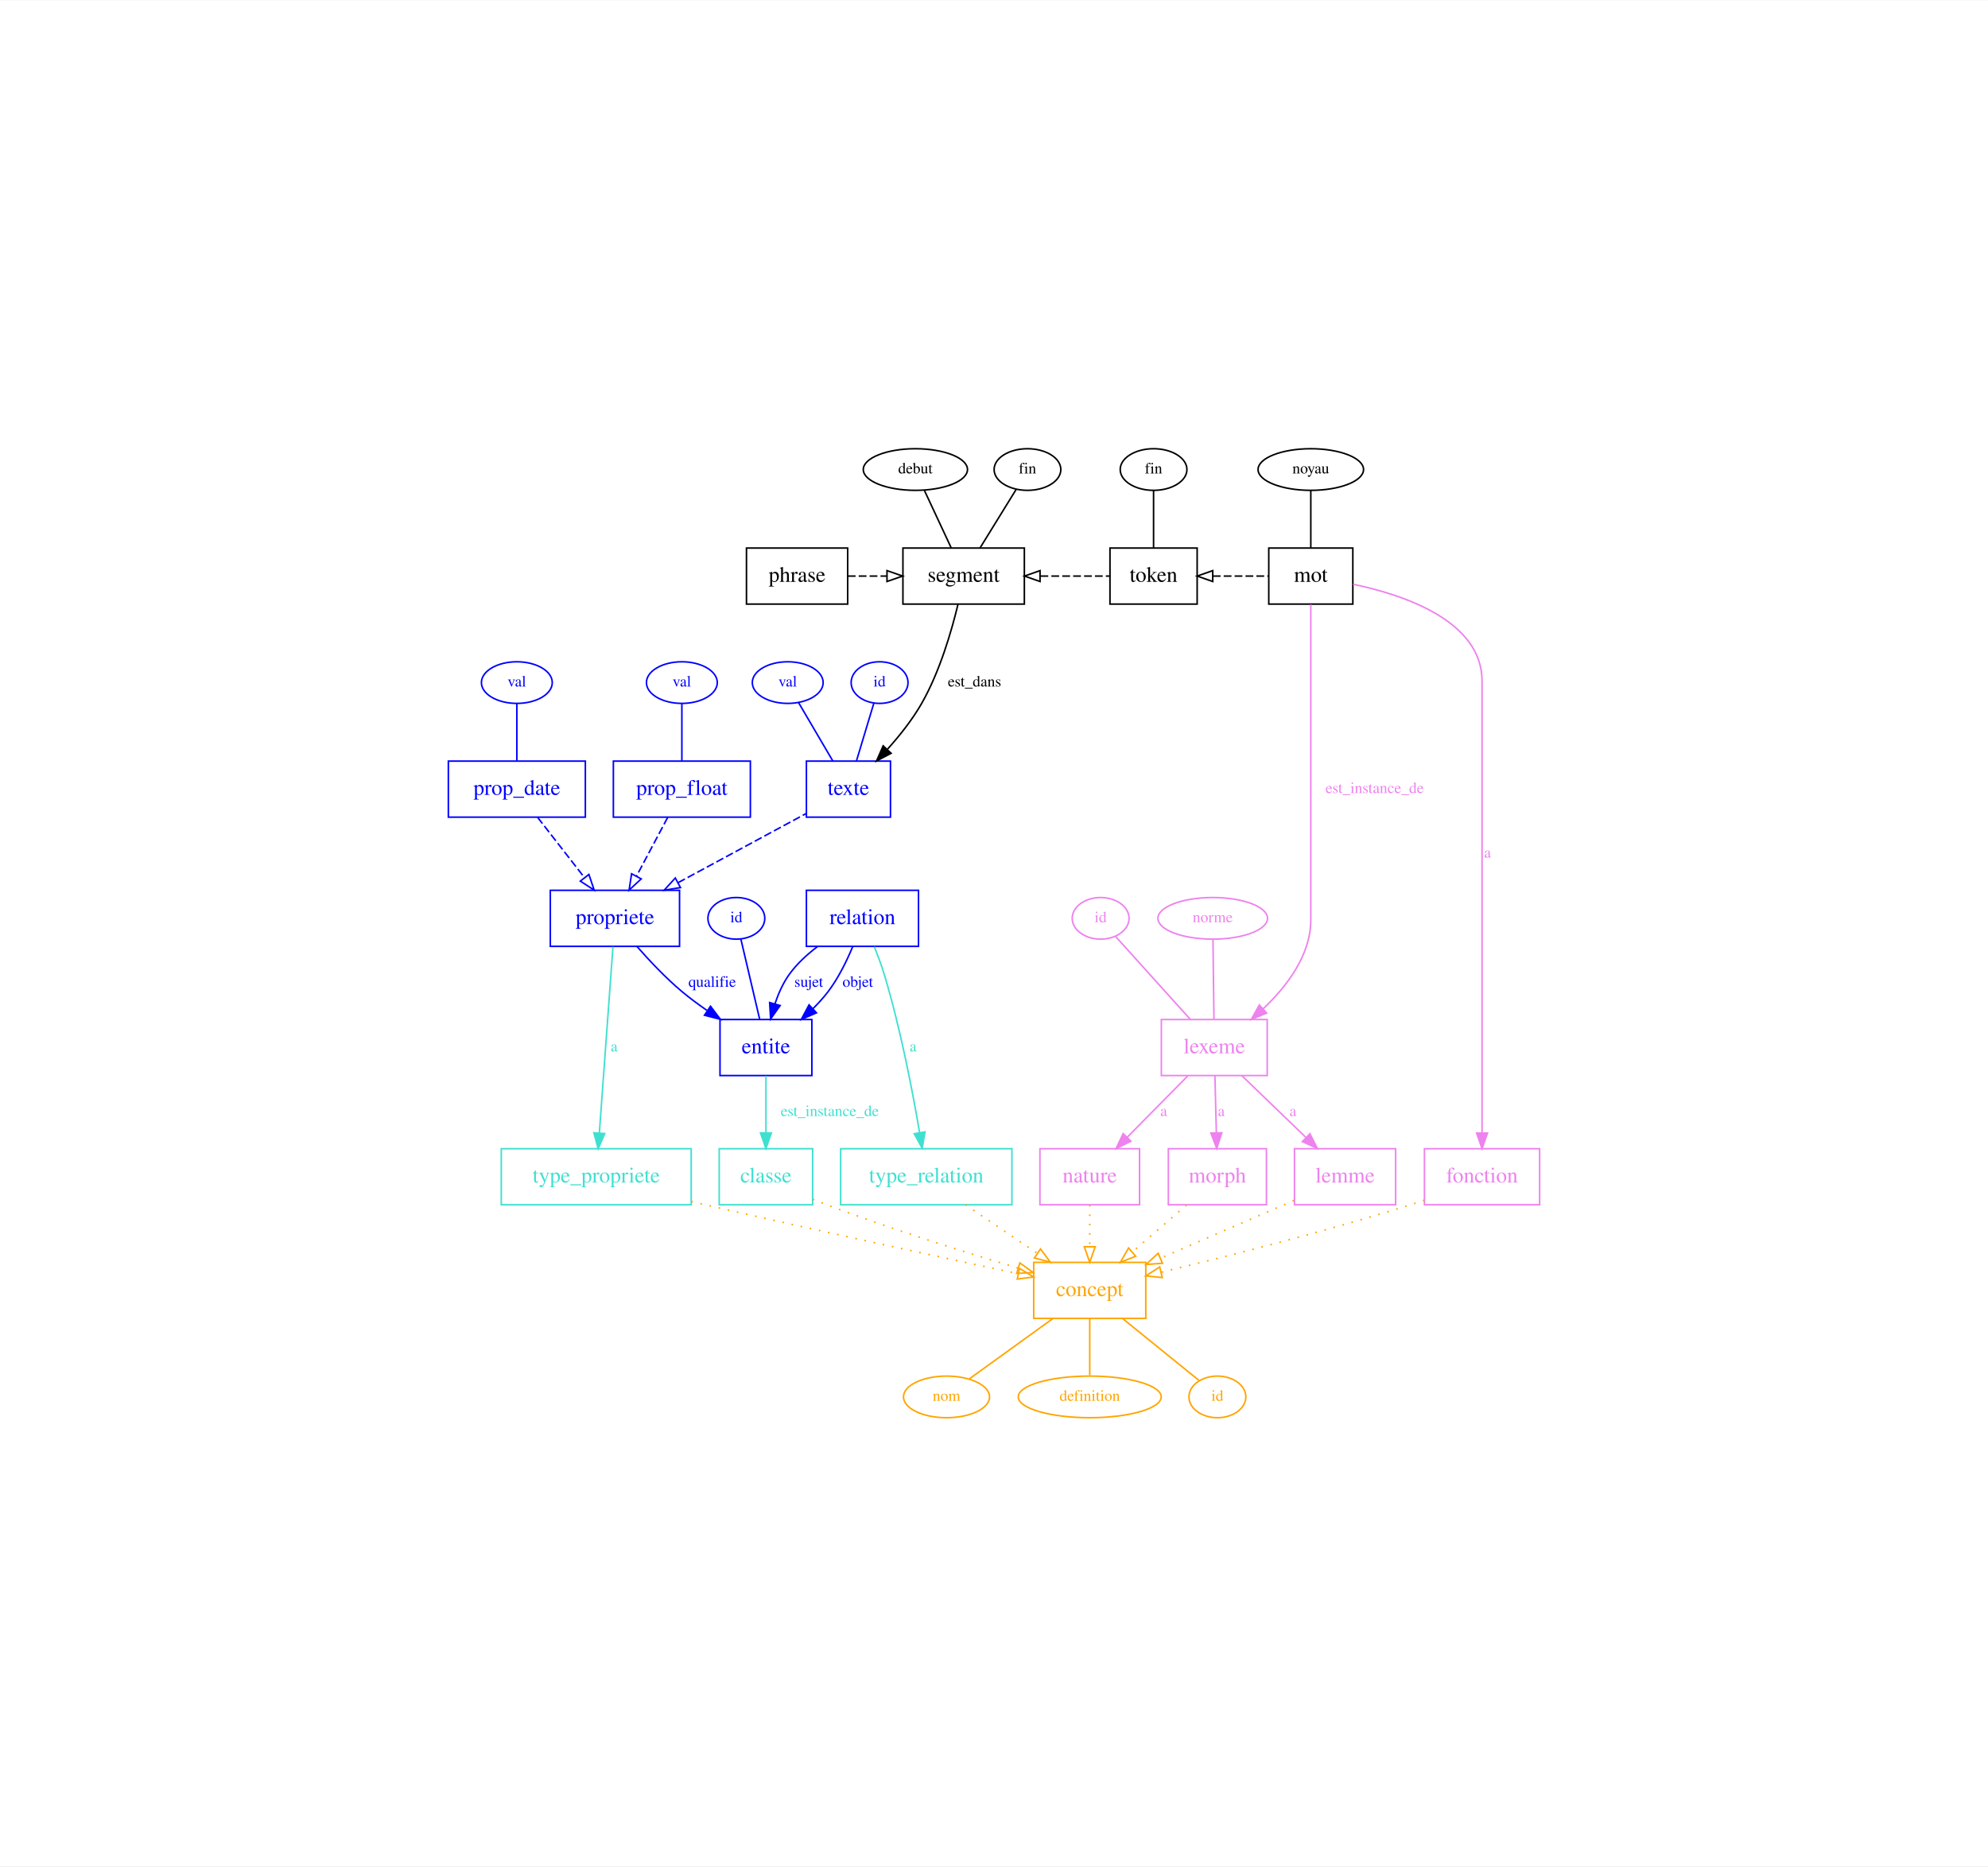
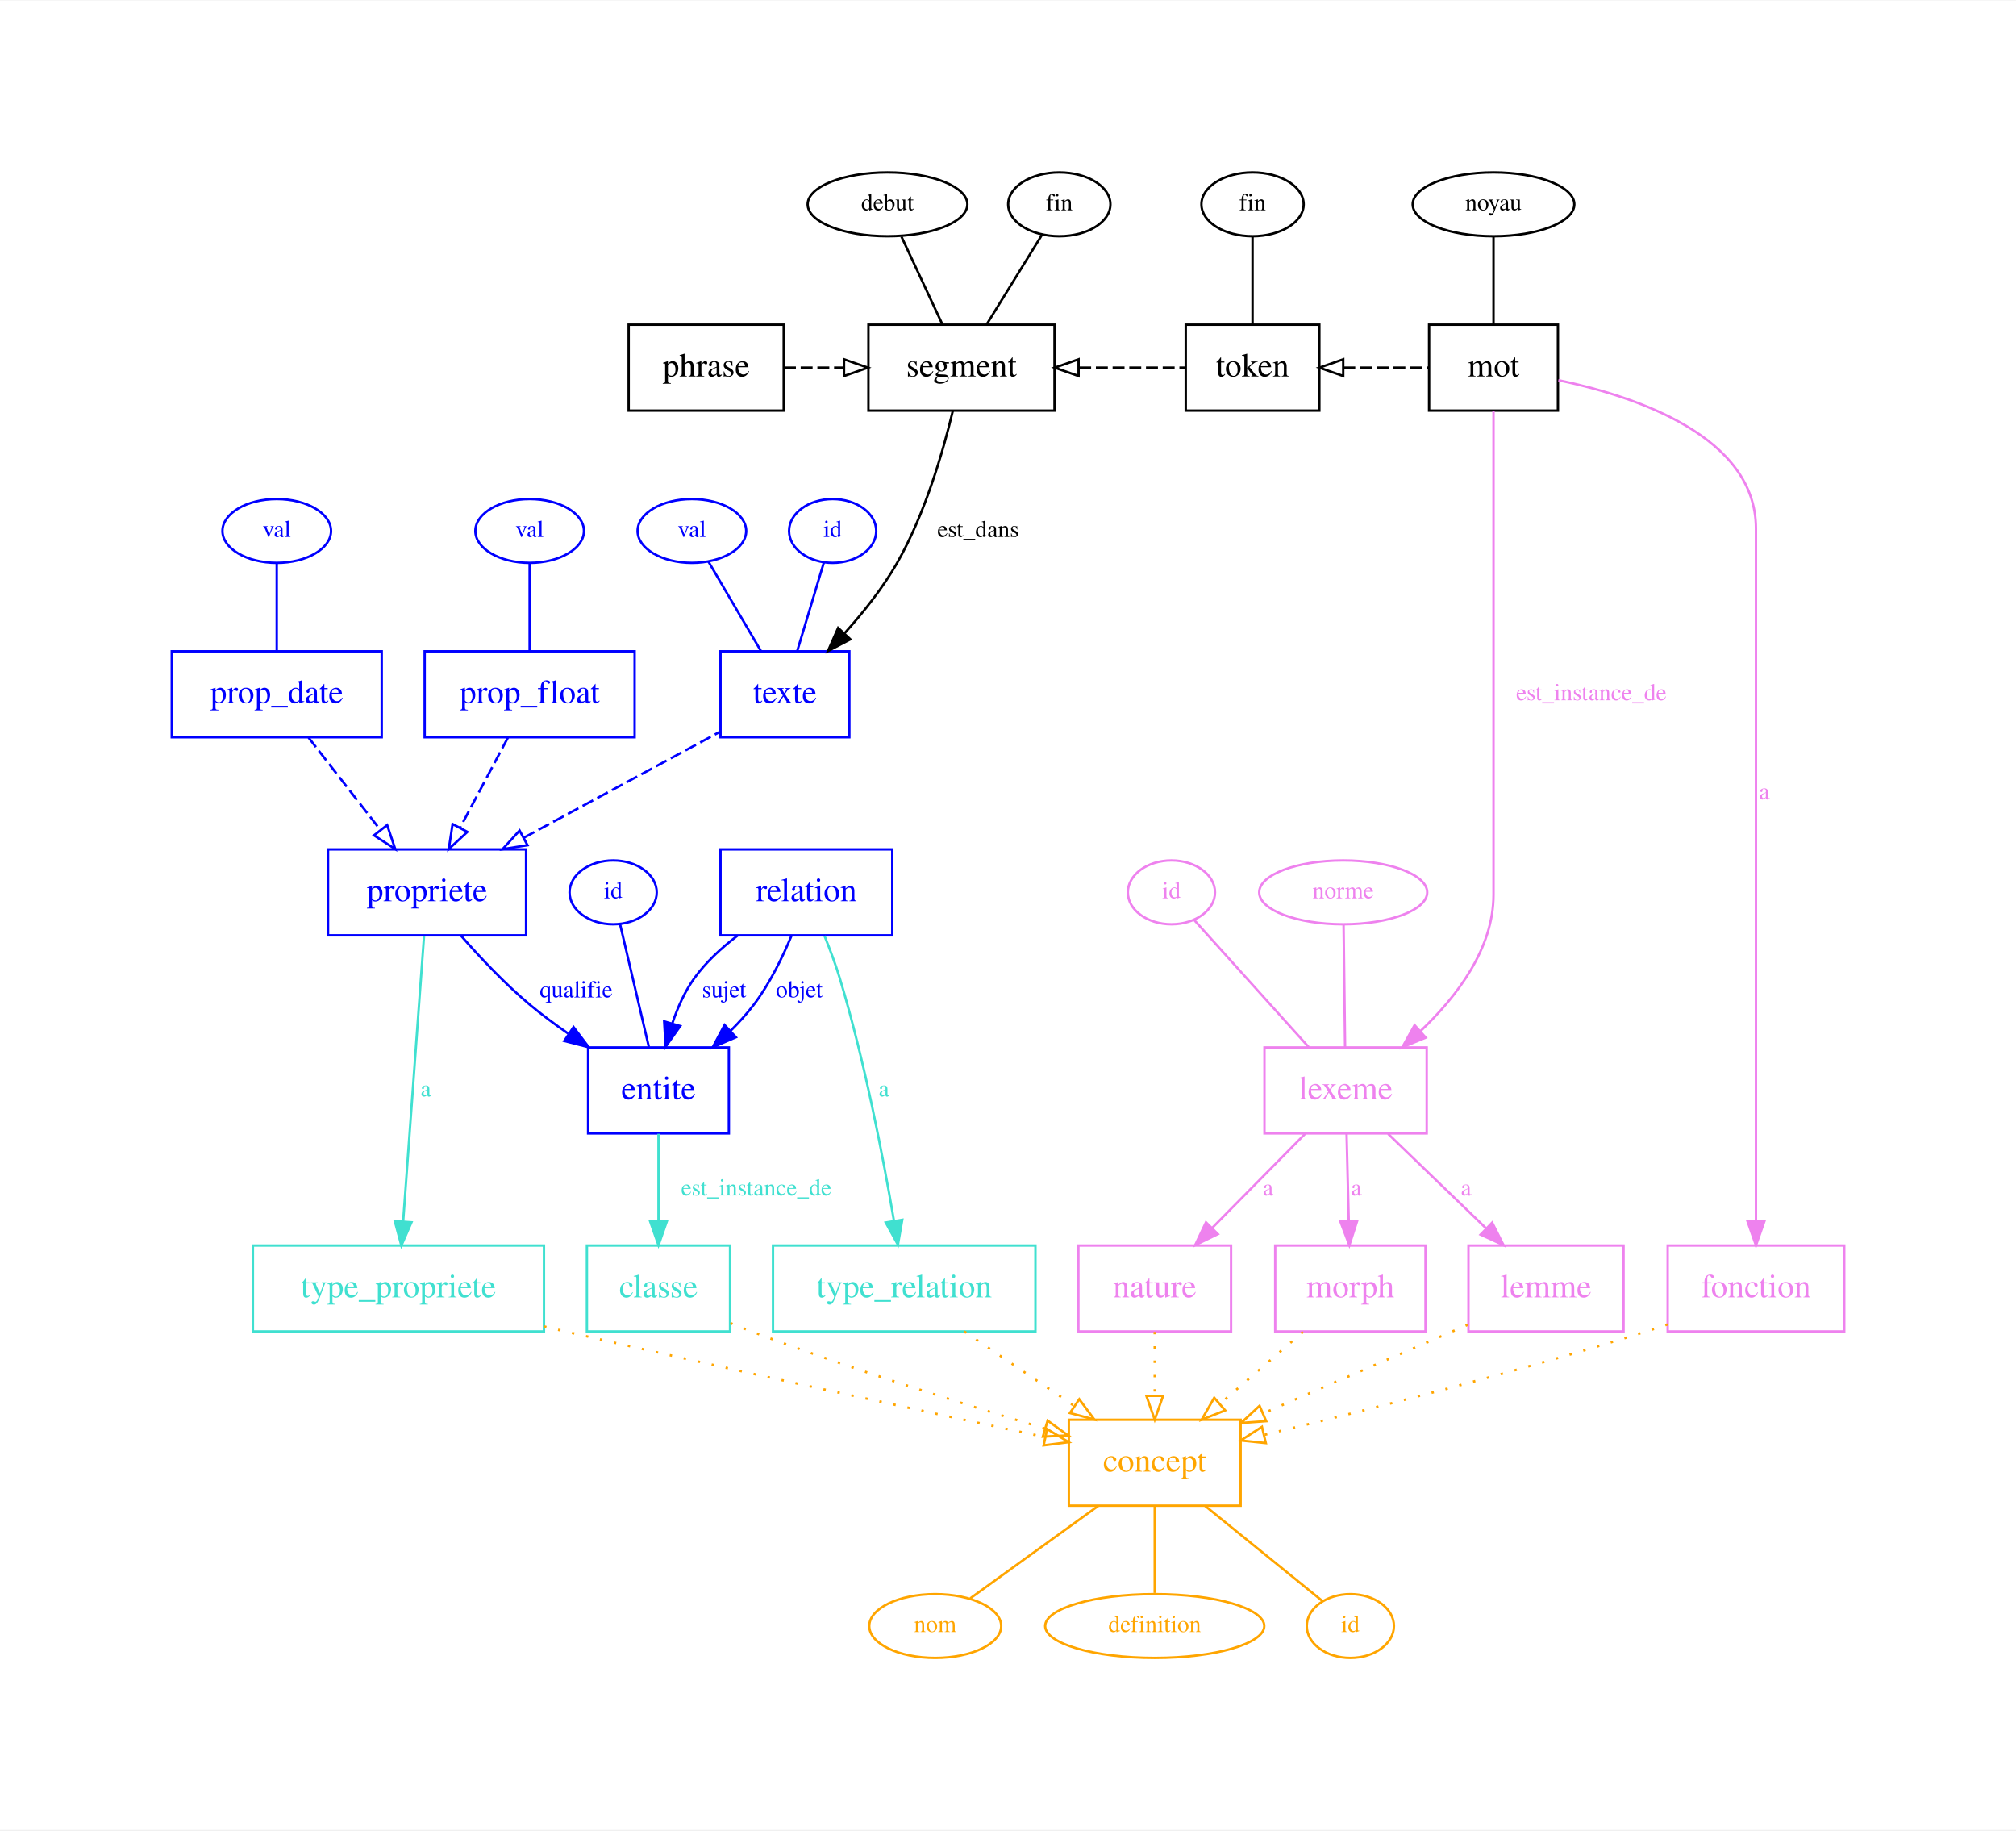
- <svg xmlns="http://www.w3.org/2000/svg" width="1277pt" height="1199pt" viewBox="0.00 0.00 1277.00 1198.61">
-   <g id="graph0" class="graph" transform="scale(1 1) rotate(0) translate(288 910.61)">
-     <polygon fill="white" stroke="transparent" points="-288,288 -288,-910.61 989,-910.61 989,288 -288,288" />
+ <svg xmlns="http://www.w3.org/2000/svg" width="845pt" height="767pt" viewBox="0.00 0.00 845.00 766.61">
+   <g id="graph0" class="graph" transform="scale(1 1) rotate(0) translate(72 694.61)">
+     <polygon fill="white" stroke="transparent" points="-72,72 -72,-694.61 773,-694.61 773,72 -72,72" />
    <g id="node1" class="node">
      <polygon fill="none" stroke="turquoise" points="234,-172.87 174,-172.87 174,-136.87 234,-136.87 234,-172.87" />
      <text text-anchor="middle" x="204" y="-151.17" font-family="Times,serif" font-size="14.00" fill="turquoise">classe</text>
    </g>
    <g id="node17" class="node">
      <polygon fill="none" stroke="orange" points="448,-99.87 376,-99.87 376,-63.87 448,-63.87 448,-99.87" />
      <text text-anchor="middle" x="412" y="-78.17" font-family="Times,serif" font-size="14.00" fill="orange">concept</text>
    </g>
    <g id="edge3" class="edge">
      <path fill="none" stroke="orange" stroke-dasharray="1,5" d="M234.11,-140.38C237.1,-139.16 240.1,-137.96 243,-136.87 284.06,-121.41 331.75,-106.43 365.98,-96.19" />
      <polygon fill="none" stroke="orange" points="367.11,-99.51 375.7,-93.3 365.12,-92.8 367.11,-99.51" />
    </g>
    <g id="node2" class="node">
      <polygon fill="none" stroke="turquoise" points="362,-172.87 252,-172.87 252,-136.87 362,-136.87 362,-172.87" />
      <text text-anchor="middle" x="307" y="-151.17" font-family="Times,serif" font-size="14.00" fill="turquoise">type_relation</text>
    </g>
    <g id="edge1" class="edge">
      <path fill="none" stroke="orange" stroke-dasharray="1,5" d="M332.15,-136.86C345.95,-127.54 363.24,-115.84 378.2,-105.73" />
      <polygon fill="none" stroke="orange" points="380.37,-108.48 386.69,-99.98 376.45,-102.69 380.37,-108.48" />
    </g>
    <g id="node3" class="node">
      <polygon fill="none" stroke="turquoise" points="156,-172.87 34,-172.87 34,-136.87 156,-136.87 156,-172.87" />
      <text text-anchor="middle" x="95" y="-151.17" font-family="Times,serif" font-size="14.00" fill="turquoise">type_propriete</text>
    </g>
    <g id="edge2" class="edge">
      <path fill="none" stroke="orange" stroke-dasharray="1,5" d="M156.06,-138.95C159.08,-138.24 162.08,-137.54 165,-136.87 235.03,-120.71 316.51,-103.14 366.15,-92.56" />
      <polygon fill="none" stroke="orange" points="366.89,-95.98 375.94,-90.48 365.44,-89.14 366.89,-95.98" />
    </g>
    <g id="node4" class="node">
      <polygon fill="none" stroke="violet" points="444,-172.87 380,-172.87 380,-136.87 444,-136.87 444,-172.87" />
      <text text-anchor="middle" x="412" y="-151.17" font-family="Times,serif" font-size="14.00" fill="violet">nature</text>
    </g>
    <g id="edge4" class="edge">
      <path fill="none" stroke="orange" stroke-dasharray="1,5" d="M412,-136.68C412,-128.66 412,-118.92 412,-109.94" />
      <polygon fill="none" stroke="orange" points="415.5,-109.9 412,-99.9 408.5,-109.9 415.5,-109.9" />
    </g>
    <g id="node5" class="node">
      <polygon fill="none" stroke="violet" points="701,-172.87 627,-172.87 627,-136.87 701,-136.87 701,-172.87" />
      <text text-anchor="middle" x="664" y="-151.17" font-family="Times,serif" font-size="14.00" fill="violet">fonction</text>
    </g>
    <g id="edge5" class="edge">
      <path fill="none" stroke="orange" stroke-dasharray="1,5" d="M626.95,-139.82C623.93,-138.79 620.92,-137.79 618,-136.87 563.6,-119.73 499.95,-103.64 457.96,-93.55" />
      <polygon fill="none" stroke="orange" points="458.57,-90.1 448.03,-91.19 456.94,-96.91 458.57,-90.1" />
    </g>
    <g id="node6" class="node">
      <polygon fill="none" stroke="violet" points="525.5,-172.87 462.5,-172.87 462.5,-136.87 525.5,-136.87 525.5,-172.87" />
      <text text-anchor="middle" x="494" y="-151.17" font-family="Times,serif" font-size="14.00" fill="violet">morph</text>
    </g>
    <g id="edge6" class="edge">
      <path fill="none" stroke="orange" stroke-dasharray="1,5" d="M474.15,-136.68C463.67,-127.61 450.66,-116.35 439.26,-106.47" />
      <polygon fill="none" stroke="orange" points="441.52,-103.8 431.67,-99.9 436.94,-109.09 441.52,-103.8" />
    </g>
    <g id="node7" class="node">
      <polygon fill="none" stroke="black" points="370,-558.74 292,-558.74 292,-522.74 370,-522.74 370,-558.74" />
      <text text-anchor="middle" x="331" y="-537.04" font-family="Times,serif" font-size="14.00">segment</text>
    </g>
    <g id="node8" class="node">
      <polygon fill="none" stroke="black" points="481,-558.74 425,-558.74 425,-522.74 481,-522.74 481,-558.74" />
      <text text-anchor="middle" x="453" y="-537.04" font-family="Times,serif" font-size="14.00">token</text>
    </g>
    <g id="edge17" class="edge">
      <path fill="none" stroke="black" stroke-dasharray="5,2" d="M380.34,-540.74C395.17,-540.74 409.99,-540.74 424.82,-540.74" />
      <polygon fill="none" stroke="black" points="380.08,-537.24 370.08,-540.74 380.08,-544.24 380.08,-537.24" />
    </g>
    <g id="node11" class="node">
      <polygon fill="none" stroke="blue" points="284,-421.87 230,-421.87 230,-385.87 284,-385.87 284,-421.87" />
      <text text-anchor="middle" x="257" y="-400.17" font-family="Times,serif" font-size="14.00" fill="blue">texte</text>
    </g>
    <g id="edge15" class="edge">
      <path fill="none" stroke="black" d="M327.34,-522.51C323.27,-505.55 315.68,-479.3 304,-458.87 298.05,-448.46 289.91,-438.23 282.08,-429.52" />
      <polygon fill="black" stroke="black" points="284.42,-426.9 275.04,-421.98 279.31,-431.68 284.42,-426.9" />
      <text text-anchor="middle" x="338" y="-469.81" font-family="Times,serif" font-size="10.00">est_dans</text>
    </g>
    <g id="node14" class="node">
      <ellipse fill="none" stroke="blue" cx="218" cy="-472.31" rx="22.76" ry="13.37" />
      <text text-anchor="middle" x="218" y="-469.81" font-family="Times,serif" font-size="10.00" fill="blue">val</text>
    </g>
    <g id="edge40" class="edge">
      <path fill="none" stroke="transparent" d="M301.9,-522.63C283.47,-511.8 259.91,-497.95 242.45,-487.68" />
      <polygon fill="transparent" stroke="transparent" points="243.85,-484.44 233.45,-482.39 240.3,-490.47 243.85,-484.44" />
    </g>
    <g id="node10" class="node">
      <polygon fill="none" stroke="black" points="581,-558.74 527,-558.74 527,-522.74 581,-522.74 581,-558.74" />
      <text text-anchor="middle" x="554" y="-537.04" font-family="Times,serif" font-size="14.00">mot</text>
    </g>
    <g id="edge18" class="edge">
      <path fill="none" stroke="black" stroke-dasharray="5,2" d="M491.05,-540.74C503.01,-540.74 514.96,-540.74 526.91,-540.74" />
      <polygon fill="none" stroke="black" points="491.01,-537.24 481.01,-540.74 491.01,-544.24 491.01,-537.24" />
    </g>
    <g id="node9" class="node">
      <polygon fill="none" stroke="black" points="256.5,-558.74 191.5,-558.74 191.5,-522.74 256.5,-522.74 256.5,-558.74" />
      <text text-anchor="middle" x="224" y="-537.04" font-family="Times,serif" font-size="14.00">phrase</text>
    </g>
    <g id="edge16" class="edge">
      <path fill="none" stroke="black" stroke-dasharray="5,2" d="M256.6,-540.74C264.93,-540.74 273.27,-540.74 281.6,-540.74" />
      <polygon fill="none" stroke="black" points="281.77,-544.24 291.77,-540.74 281.77,-537.24 281.77,-544.24" />
    </g>
    <g id="edge19" class="edge">
      <path fill="none" stroke="violet" d="M581.19,-535.49C613.77,-528.67 664,-511.9 664,-473.31 664,-473.31 664,-473.31 664,-236.87 664,-218.93 664,-198.76 664,-183.03" />
      <polygon fill="violet" stroke="violet" points="667.5,-182.94 664,-172.94 660.5,-182.94 667.5,-182.94" />
      <text text-anchor="middle" x="667.5" y="-359.87" font-family="Times,serif" font-size="10.00" fill="violet">a</text>
    </g>
    <g id="node22" class="node">
      <polygon fill="none" stroke="violet" points="526,-255.87 458,-255.87 458,-219.87 526,-219.87 526,-255.87" />
      <text text-anchor="middle" x="492" y="-234.17" font-family="Times,serif" font-size="14.00" fill="violet">lexeme</text>
    </g>
    <g id="edge23" class="edge">
      <path fill="none" stroke="violet" d="M554,-522.53C554,-509.12 554,-490.03 554,-473.31 554,-473.31 554,-473.31 554,-319.87 554,-297.35 538.7,-277.21 523.3,-262.65" />
      <polygon fill="violet" stroke="violet" points="525.59,-260 515.79,-255.96 520.93,-265.23 525.59,-260" />
      <text text-anchor="middle" x="595" y="-401.37" font-family="Times,serif" font-size="10.00" fill="violet">est_instance_de</text>
    </g>
    <g id="node12" class="node">
      <polygon fill="none" stroke="blue" points="88,-421.87 0,-421.87 0,-385.87 88,-385.87 88,-421.87" />
      <text text-anchor="middle" x="44" y="-400.17" font-family="Times,serif" font-size="14.00" fill="blue">prop_date</text>
    </g>
    <g id="node20" class="node">
      <polygon fill="none" stroke="blue" points="148.5,-338.87 65.5,-338.87 65.5,-302.87 148.5,-302.87 148.5,-338.87" />
      <text text-anchor="middle" x="107" y="-317.17" font-family="Times,serif" font-size="14.00" fill="blue">propriete</text>
    </g>
    <g id="edge25" class="edge">
      <path fill="none" stroke="blue" stroke-dasharray="5,2" d="M57.36,-385.69C66.05,-374.52 77.53,-359.77 87.26,-347.25" />
      <polygon fill="none" stroke="blue" points="90.28,-349.07 93.66,-339.02 84.76,-344.77 90.28,-349.07" />
    </g>
    <g id="node13" class="node">
      <polygon fill="none" stroke="blue" points="194,-421.87 106,-421.87 106,-385.87 194,-385.87 194,-421.87" />
      <text text-anchor="middle" x="150" y="-400.17" font-family="Times,serif" font-size="14.00" fill="blue">prop_float</text>
    </g>
    <g id="edge41" class="edge">
      <path fill="none" stroke="transparent" d="M194.3,-403.87C202.66,-403.87 211.02,-403.87 219.38,-403.87" />
      <polygon fill="transparent" stroke="transparent" points="219.57,-407.37 229.57,-403.87 219.57,-400.37 219.57,-407.37" />
    </g>
    <g id="edge24" class="edge">
      <path fill="none" stroke="blue" stroke-dasharray="5,2" d="M140.88,-385.69C135.07,-374.74 127.42,-360.33 120.86,-347.98" />
      <polygon fill="none" stroke="blue" points="123.89,-346.21 116.11,-339.02 117.7,-349.5 123.89,-346.21" />
    </g>
    <g id="edge38" class="edge">
      <path fill="none" stroke="blue" d="M224.97,-459.43C231.11,-448.98 240.11,-433.64 247.01,-421.89" />
    </g>
    <g id="node15" class="node">
      <ellipse fill="none" stroke="blue" cx="44" cy="-472.31" rx="22.76" ry="13.37" />
      <text text-anchor="middle" x="44" y="-469.81" font-family="Times,serif" font-size="10.00" fill="blue">val</text>
    </g>
    <g id="edge37" class="edge">
      <path fill="none" stroke="blue" d="M44,-458.81C44,-448.44 44,-433.57 44,-422.07" />
    </g>
    <g id="node16" class="node">
      <ellipse fill="none" stroke="blue" cx="150" cy="-472.31" rx="22.76" ry="13.37" />
      <text text-anchor="middle" x="150" y="-469.81" font-family="Times,serif" font-size="10.00" fill="blue">val</text>
    </g>
    <g id="edge36" class="edge">
      <path fill="none" stroke="blue" d="M150,-458.81C150,-448.44 150,-433.57 150,-422.07" />
    </g>
    <g id="node23" class="node">
      <ellipse fill="none" stroke="orange" cx="320" cy="-13.44" rx="27.65" ry="13.37" />
      <text text-anchor="middle" x="320" y="-10.94" font-family="Times,serif" font-size="10.00" fill="orange">nom</text>
    </g>
    <g id="edge26" class="edge">
      <path fill="none" stroke="orange" d="M388.31,-63.76C371.38,-51.54 349.13,-35.47 334.7,-25.05" />
    </g>
    <g id="node24" class="node">
      <ellipse fill="none" stroke="orange" cx="412" cy="-13.44" rx="45.92" ry="13.37" />
      <text text-anchor="middle" x="412" y="-10.94" font-family="Times,serif" font-size="10.00" fill="orange">definition</text>
    </g>
    <g id="edge27" class="edge">
      <path fill="none" stroke="orange" d="M412,-63.76C412,-52.38 412,-37.67 412,-27.29" />
    </g>
    <g id="node25" class="node">
      <ellipse fill="none" stroke="orange" cx="494" cy="-13.44" rx="18.27" ry="13.37" />
      <text text-anchor="middle" x="494" y="-10.94" font-family="Times,serif" font-size="10.00" fill="orange">id</text>
    </g>
    <g id="edge28" class="edge">
      <path fill="none" stroke="orange" d="M433.12,-63.76C448.68,-51.15 469.29,-34.45 482.09,-24.08" />
    </g>
    <g id="node18" class="node">
      <polygon fill="none" stroke="violet" points="608.5,-172.87 543.5,-172.87 543.5,-136.87 608.5,-136.87 608.5,-172.87" />
      <text text-anchor="middle" x="576" y="-151.17" font-family="Times,serif" font-size="14.00" fill="violet">lemme</text>
    </g>
    <g id="edge7" class="edge">
      <path fill="none" stroke="orange" stroke-dasharray="1,5" d="M543.21,-139.67C518.62,-129.03 484.68,-114.33 457.47,-102.56" />
      <polygon fill="none" stroke="orange" points="458.72,-99.28 448.16,-98.52 455.94,-105.71 458.72,-99.28" />
    </g>
    <g id="node19" class="node">
      <polygon fill="none" stroke="blue" points="233.5,-255.87 174.5,-255.87 174.5,-219.87 233.5,-219.87 233.5,-255.87" />
      <text text-anchor="middle" x="204" y="-234.17" font-family="Times,serif" font-size="14.00" fill="blue">entite</text>
    </g>
    <g id="edge12" class="edge">
      <path fill="none" stroke="turquoise" d="M204,-219.69C204,-209.06 204,-195.18 204,-183.07" />
      <polygon fill="turquoise" stroke="turquoise" points="207.5,-183.02 204,-173.02 200.5,-183.02 207.5,-183.02" />
      <text text-anchor="middle" x="245" y="-193.87" font-family="Times,serif" font-size="10.00" fill="turquoise">est_instance_de</text>
    </g>
    <g id="edge14" class="edge">
      <path fill="none" stroke="turquoise" d="M105.74,-302.63C103.65,-274.13 99.47,-216.99 96.99,-183.03" />
      <polygon fill="turquoise" stroke="turquoise" points="100.47,-182.6 96.24,-172.88 93.48,-183.11 100.47,-182.6" />
      <text text-anchor="middle" x="106.5" y="-235.37" font-family="Times,serif" font-size="10.00" fill="turquoise">a</text>
    </g>
    <g id="edge11" class="edge">
      <path fill="none" stroke="blue" stroke-dasharray="5,2" d="M147.55,-343.77C173.66,-357.86 206.88,-375.8 229.84,-388.2" />
      <polygon fill="none" stroke="blue" points="149.1,-340.63 138.64,-338.96 145.78,-346.79 149.1,-340.63" />
    </g>
    <g id="edge10" class="edge">
      <path fill="none" stroke="blue" d="M121.22,-302.73C129.19,-293.64 139.61,-282.57 150,-273.87 155,-269.68 160.53,-265.58 166.09,-261.75" />
      <polygon fill="blue" stroke="blue" points="168.39,-264.42 174.77,-255.97 164.51,-258.6 168.39,-264.42" />
      <text text-anchor="middle" x="169.5" y="-276.87" font-family="Times,serif" font-size="10.00" fill="blue">qualifie</text>
    </g>
    <g id="node21" class="node">
      <polygon fill="none" stroke="blue" points="302,-338.87 230,-338.87 230,-302.87 302,-302.87 302,-338.87" />
      <text text-anchor="middle" x="266" y="-317.17" font-family="Times,serif" font-size="14.00" fill="blue">relation</text>
    </g>
    <g id="edge13" class="edge">
      <path fill="none" stroke="turquoise" d="M273.59,-302.64C275.86,-297.04 278.22,-290.76 280,-284.87 290.41,-250.41 298.22,-209.59 302.7,-183.23" />
      <polygon fill="turquoise" stroke="turquoise" points="306.18,-183.66 304.36,-173.22 299.27,-182.51 306.18,-183.66" />
      <text text-anchor="middle" x="298.5" y="-235.37" font-family="Times,serif" font-size="10.00" fill="turquoise">a</text>
    </g>
    <g id="edge8" class="edge">
      <path fill="none" stroke="blue" d="M237.12,-302.73C230.44,-297.67 223.87,-291.65 219,-284.87 215.01,-279.32 212.04,-272.65 209.85,-266.13" />
      <polygon fill="blue" stroke="blue" points="213.12,-264.85 207,-256.2 206.39,-266.78 213.12,-264.85" />
      <text text-anchor="middle" x="231.5" y="-276.87" font-family="Times,serif" font-size="10.00" fill="blue">sujet</text>
    </g>
    <g id="edge9" class="edge">
      <path fill="none" stroke="blue" d="M259.78,-302.77C256,-293.68 250.63,-282.62 244,-273.87 241.09,-270.03 237.69,-266.3 234.14,-262.79" />
      <polygon fill="blue" stroke="blue" points="236.45,-260.16 226.73,-255.95 231.7,-265.3 236.45,-260.16" />
      <text text-anchor="middle" x="263" y="-276.87" font-family="Times,serif" font-size="10.00" fill="blue">objet</text>
    </g>
    <g id="edge20" class="edge">
      <path fill="none" stroke="violet" d="M475.03,-219.69C463.69,-208.2 448.58,-192.91 436.01,-180.18" />
      <polygon fill="violet" stroke="violet" points="438.46,-177.68 428.94,-173.02 433.48,-182.6 438.46,-177.68" />
      <text text-anchor="middle" x="459.5" y="-193.87" font-family="Times,serif" font-size="10.00" fill="violet">a</text>
    </g>
    <g id="edge21" class="edge">
      <path fill="none" stroke="violet" d="M492.42,-219.69C492.69,-209.06 493.03,-195.18 493.33,-183.07" />
      <polygon fill="violet" stroke="violet" points="496.83,-183.11 493.58,-173.02 489.83,-182.93 496.83,-183.11" />
      <text text-anchor="middle" x="496.5" y="-193.87" font-family="Times,serif" font-size="10.00" fill="violet">a</text>
    </g>
    <g id="edge22" class="edge">
      <path fill="none" stroke="violet" d="M509.81,-219.69C521.73,-208.2 537.59,-192.91 550.79,-180.18" />
      <polygon fill="violet" stroke="violet" points="553.44,-182.48 558.21,-173.02 548.58,-177.45 553.44,-182.48" />
      <text text-anchor="middle" x="542.5" y="-193.87" font-family="Times,serif" font-size="10.00" fill="violet">a</text>
    </g>
    <g id="node26" class="node">
      <ellipse fill="none" stroke="blue" cx="185" cy="-320.87" rx="18.27" ry="13.37" />
      <text text-anchor="middle" x="185" y="-318.37" font-family="Times,serif" font-size="10.00" fill="blue">id</text>
    </g>
    <g id="edge29" class="edge">
      <path fill="none" stroke="blue" d="M187.89,-307.57C191.1,-293.85 196.33,-271.56 199.96,-256.11" />
    </g>
    <g id="node27" class="node">
      <ellipse fill="none" stroke="black" cx="300" cy="-609.18" rx="33.47" ry="13.37" />
      <text text-anchor="middle" x="300" y="-606.68" font-family="Times,serif" font-size="10.00">debut</text>
    </g>
    <g id="edge31" class="edge">
      <path fill="none" stroke="black" d="M305.83,-595.68C310.67,-585.31 317.61,-570.44 322.97,-558.94" />
    </g>
    <g id="node28" class="node">
      <ellipse fill="none" stroke="black" cx="372" cy="-609.18" rx="21.43" ry="13.37" />
      <text text-anchor="middle" x="372" y="-606.68" font-family="Times,serif" font-size="10.00">fin</text>
    </g>
    <g id="edge30" class="edge">
      <path fill="none" stroke="black" d="M364.67,-596.3C358.22,-585.85 348.76,-570.51 341.5,-558.76" />
    </g>
    <g id="node29" class="node">
      <ellipse fill="none" stroke="black" cx="453" cy="-609.18" rx="21.43" ry="13.37" />
      <text text-anchor="middle" x="453" y="-606.68" font-family="Times,serif" font-size="10.00">fin</text>
    </g>
    <g id="edge32" class="edge">
      <path fill="none" stroke="black" d="M453,-595.68C453,-585.31 453,-570.44 453,-558.94" />
    </g>
    <g id="node30" class="node">
      <ellipse fill="none" stroke="black" cx="554" cy="-609.18" rx="33.88" ry="13.37" />
      <text text-anchor="middle" x="554" y="-606.68" font-family="Times,serif" font-size="10.00">noyau</text>
    </g>
    <g id="edge33" class="edge">
      <path fill="none" stroke="black" d="M554,-595.68C554,-585.31 554,-570.44 554,-558.94" />
    </g>
    <g id="node31" class="node">
      <ellipse fill="none" stroke="violet" cx="419" cy="-320.87" rx="18.27" ry="13.37" />
      <text text-anchor="middle" x="419" y="-318.37" font-family="Times,serif" font-size="10.00" fill="violet">id</text>
    </g>
    <g id="edge34" class="edge">
      <path fill="none" stroke="violet" d="M428.54,-309.28C440.76,-295.73 462.07,-272.08 476.59,-255.97" />
    </g>
    <g id="node32" class="node">
      <ellipse fill="none" stroke="violet" cx="491" cy="-320.87" rx="35.21" ry="13.37" />
      <text text-anchor="middle" x="491" y="-318.37" font-family="Times,serif" font-size="10.00" fill="violet">norme</text>
    </g>
    <g id="edge35" class="edge">
      <path fill="none" stroke="violet" d="M491.16,-307.21C491.33,-293.42 491.6,-271.28 491.79,-255.95" />
    </g>
    <g id="node33" class="node">
      <ellipse fill="none" stroke="blue" cx="277" cy="-472.31" rx="18.27" ry="13.37" />
      <text text-anchor="middle" x="277" y="-469.81" font-family="Times,serif" font-size="10.00" fill="blue">id</text>
    </g>
    <g id="edge39" class="edge">
      <path fill="none" stroke="blue" d="M273.33,-459.12C270.2,-448.71 265.65,-433.61 262.15,-421.98" />
    </g>
  </g>
</svg>
